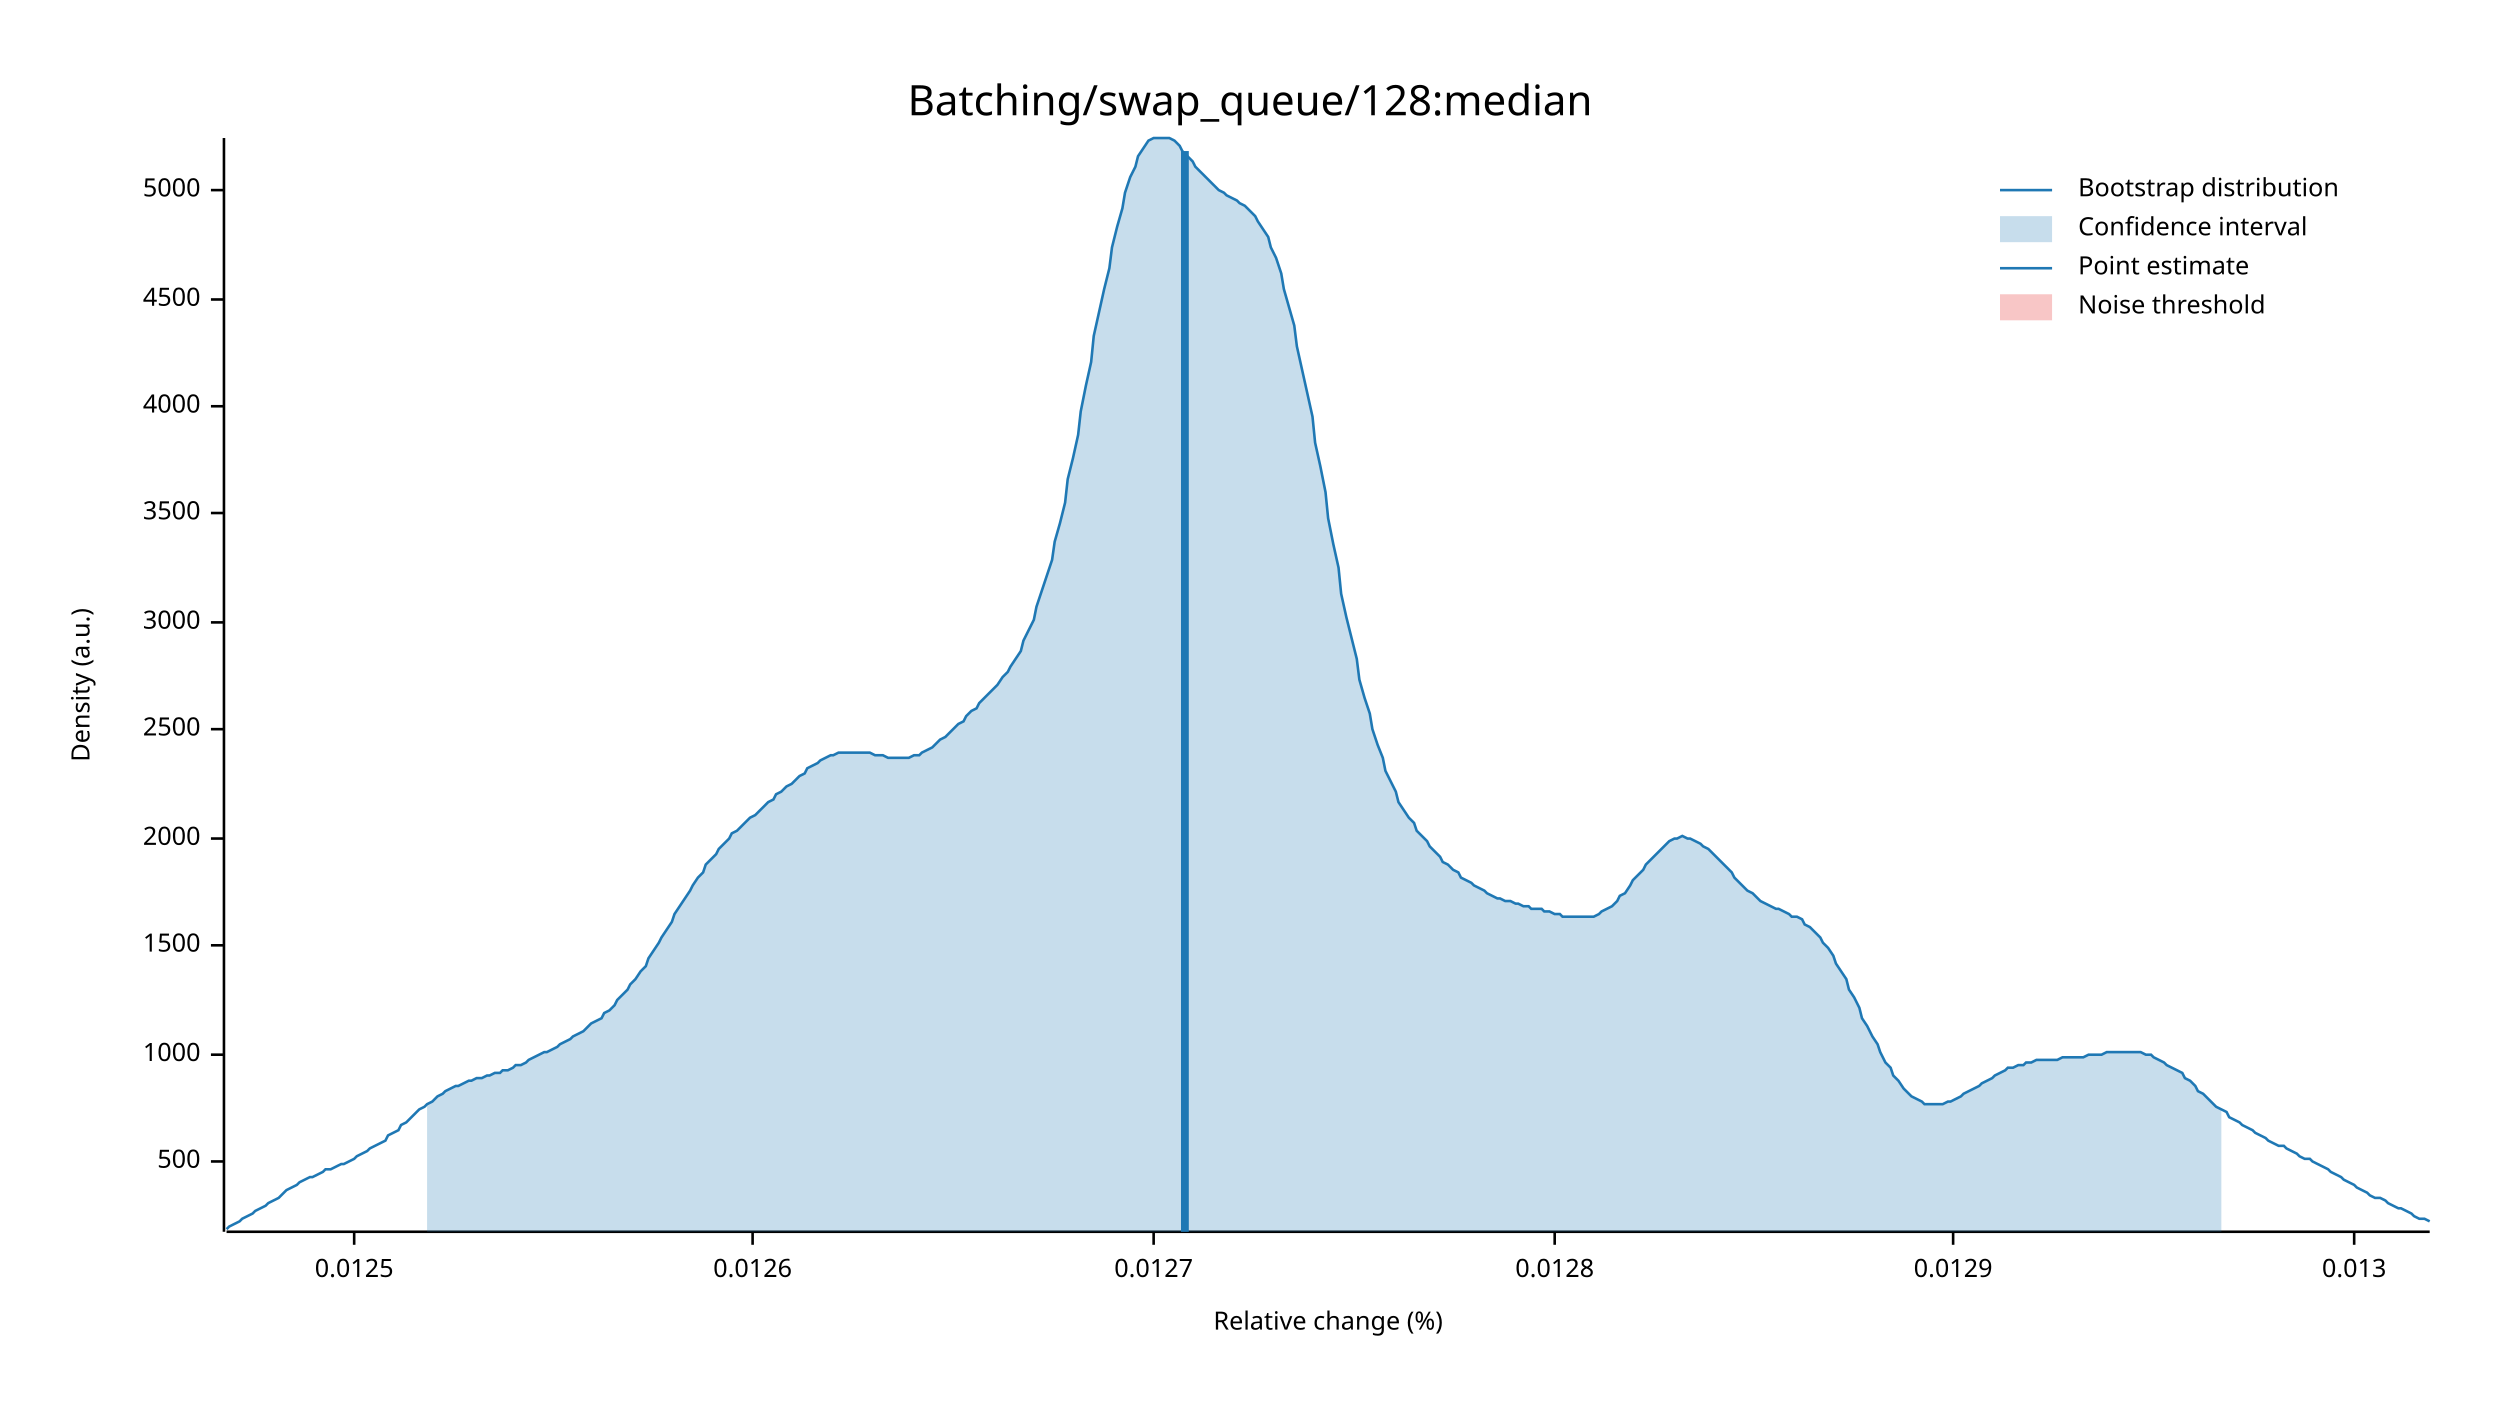
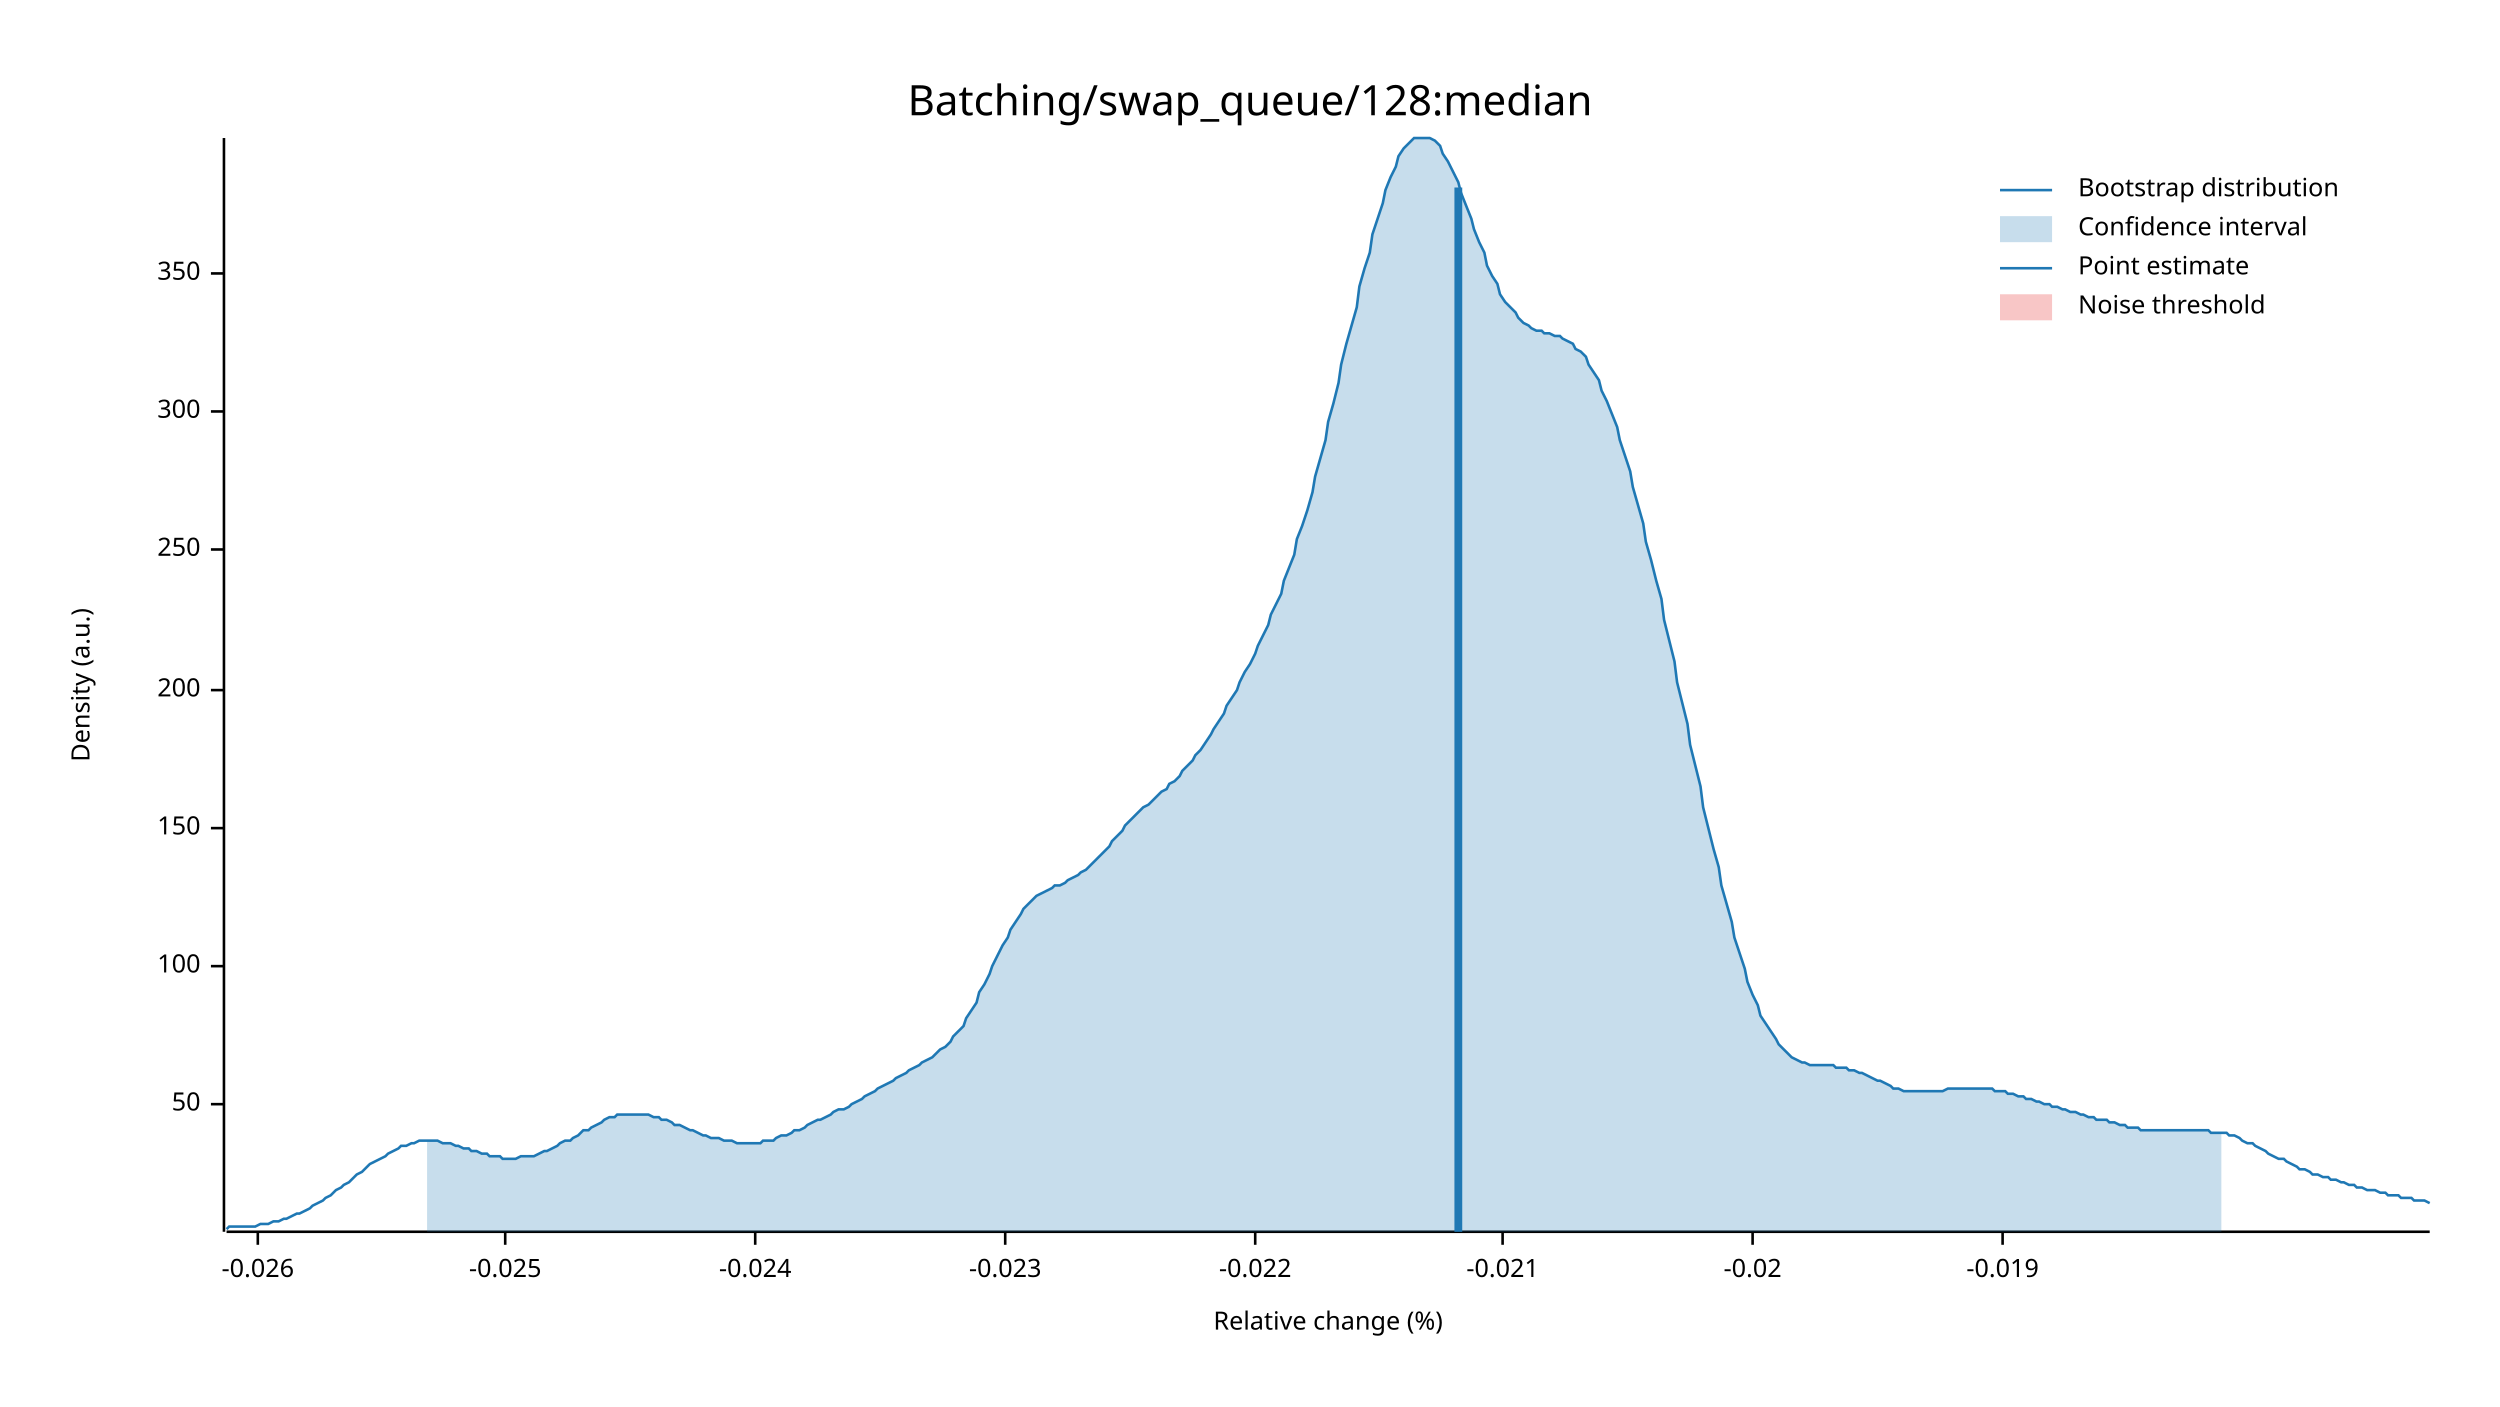
<svg xmlns="http://www.w3.org/2000/svg" width="960" height="540" viewBox="0 0 960 540">
  <text x="480" y="32" dy="0.76em" text-anchor="middle" font-family="sans-serif" font-size="16.129" opacity="1" fill="#000000">
Batching/swap_queue/128:median
</text>
  <text x="27" y="263" dy="0.76em" text-anchor="middle" font-family="sans-serif" font-size="9.677" opacity="1" fill="#000000" transform="rotate(270, 27, 263)">
Density (a.u.)
</text>
  <text x="510" y="513" dy="-0.5ex" text-anchor="middle" font-family="sans-serif" font-size="9.677" opacity="1" fill="#000000">
Relative change (%)
</text>
  <polyline fill="none" opacity="1" stroke="#000000" stroke-width="1" points="86,53 86,473 " />
-   <text x="77" y="446" dy="0.5ex" text-anchor="end" font-family="sans-serif" font-size="9.677" opacity="1" fill="#000000">
- 500
+   <text x="77" y="424" dy="0.5ex" text-anchor="end" font-family="sans-serif" font-size="9.677" opacity="1" fill="#000000">
+ 50
</text>
-   <polyline fill="none" opacity="1" stroke="#000000" stroke-width="1" points="81,446 86,446 " />
-   <text x="77" y="405" dy="0.5ex" text-anchor="end" font-family="sans-serif" font-size="9.677" opacity="1" fill="#000000">
- 1000
+   <polyline fill="none" opacity="1" stroke="#000000" stroke-width="1" points="81,424 86,424 " />
+   <text x="77" y="371" dy="0.5ex" text-anchor="end" font-family="sans-serif" font-size="9.677" opacity="1" fill="#000000">
+ 100
</text>
-   <polyline fill="none" opacity="1" stroke="#000000" stroke-width="1" points="81,405 86,405 " />
-   <text x="77" y="363" dy="0.5ex" text-anchor="end" font-family="sans-serif" font-size="9.677" opacity="1" fill="#000000">
- 1500
+   <polyline fill="none" opacity="1" stroke="#000000" stroke-width="1" points="81,371 86,371 " />
+   <text x="77" y="318" dy="0.5ex" text-anchor="end" font-family="sans-serif" font-size="9.677" opacity="1" fill="#000000">
+ 150
</text>
-   <polyline fill="none" opacity="1" stroke="#000000" stroke-width="1" points="81,363 86,363 " />
-   <text x="77" y="322" dy="0.5ex" text-anchor="end" font-family="sans-serif" font-size="9.677" opacity="1" fill="#000000">
- 2000
+   <polyline fill="none" opacity="1" stroke="#000000" stroke-width="1" points="81,318 86,318 " />
+   <text x="77" y="265" dy="0.5ex" text-anchor="end" font-family="sans-serif" font-size="9.677" opacity="1" fill="#000000">
+ 200
</text>
-   <polyline fill="none" opacity="1" stroke="#000000" stroke-width="1" points="81,322 86,322 " />
-   <text x="77" y="280" dy="0.5ex" text-anchor="end" font-family="sans-serif" font-size="9.677" opacity="1" fill="#000000">
- 2500
+   <polyline fill="none" opacity="1" stroke="#000000" stroke-width="1" points="81,265 86,265 " />
+   <text x="77" y="211" dy="0.5ex" text-anchor="end" font-family="sans-serif" font-size="9.677" opacity="1" fill="#000000">
+ 250
</text>
-   <polyline fill="none" opacity="1" stroke="#000000" stroke-width="1" points="81,280 86,280 " />
-   <text x="77" y="239" dy="0.5ex" text-anchor="end" font-family="sans-serif" font-size="9.677" opacity="1" fill="#000000">
- 3000
+   <polyline fill="none" opacity="1" stroke="#000000" stroke-width="1" points="81,211 86,211 " />
+   <text x="77" y="158" dy="0.5ex" text-anchor="end" font-family="sans-serif" font-size="9.677" opacity="1" fill="#000000">
+ 300
</text>
-   <polyline fill="none" opacity="1" stroke="#000000" stroke-width="1" points="81,239 86,239 " />
-   <text x="77" y="197" dy="0.5ex" text-anchor="end" font-family="sans-serif" font-size="9.677" opacity="1" fill="#000000">
- 3500
+   <polyline fill="none" opacity="1" stroke="#000000" stroke-width="1" points="81,158 86,158 " />
+   <text x="77" y="105" dy="0.5ex" text-anchor="end" font-family="sans-serif" font-size="9.677" opacity="1" fill="#000000">
+ 350
</text>
-   <polyline fill="none" opacity="1" stroke="#000000" stroke-width="1" points="81,197 86,197 " />
-   <text x="77" y="156" dy="0.5ex" text-anchor="end" font-family="sans-serif" font-size="9.677" opacity="1" fill="#000000">
- 4000
+   <polyline fill="none" opacity="1" stroke="#000000" stroke-width="1" points="81,105 86,105 " />
+   <polyline fill="none" opacity="1" stroke="#000000" stroke-width="1" points="87,473 933,473 " />
+   <text x="99" y="483" dy="0.76em" text-anchor="middle" font-family="sans-serif" font-size="9.677" opacity="1" fill="#000000">
+ -0.026
</text>
-   <polyline fill="none" opacity="1" stroke="#000000" stroke-width="1" points="81,156 86,156 " />
-   <text x="77" y="115" dy="0.5ex" text-anchor="end" font-family="sans-serif" font-size="9.677" opacity="1" fill="#000000">
- 4500
+   <polyline fill="none" opacity="1" stroke="#000000" stroke-width="1" points="99,473 99,478 " />
+   <text x="194" y="483" dy="0.76em" text-anchor="middle" font-family="sans-serif" font-size="9.677" opacity="1" fill="#000000">
+ -0.025
</text>
-   <polyline fill="none" opacity="1" stroke="#000000" stroke-width="1" points="81,115 86,115 " />
-   <text x="77" y="73" dy="0.5ex" text-anchor="end" font-family="sans-serif" font-size="9.677" opacity="1" fill="#000000">
- 5000
+   <polyline fill="none" opacity="1" stroke="#000000" stroke-width="1" points="194,473 194,478 " />
+   <text x="290" y="483" dy="0.76em" text-anchor="middle" font-family="sans-serif" font-size="9.677" opacity="1" fill="#000000">
+ -0.024
</text>
-   <polyline fill="none" opacity="1" stroke="#000000" stroke-width="1" points="81,73 86,73 " />
-   <polyline fill="none" opacity="1" stroke="#000000" stroke-width="1" points="87,473 933,473 " />
-   <text x="136" y="483" dy="0.76em" text-anchor="middle" font-family="sans-serif" font-size="9.677" opacity="1" fill="#000000">
- 0.0125
+   <polyline fill="none" opacity="1" stroke="#000000" stroke-width="1" points="290,473 290,478 " />
+   <text x="386" y="483" dy="0.76em" text-anchor="middle" font-family="sans-serif" font-size="9.677" opacity="1" fill="#000000">
+ -0.023
</text>
-   <polyline fill="none" opacity="1" stroke="#000000" stroke-width="1" points="136,473 136,478 " />
-   <text x="289" y="483" dy="0.76em" text-anchor="middle" font-family="sans-serif" font-size="9.677" opacity="1" fill="#000000">
- 0.0126
+   <polyline fill="none" opacity="1" stroke="#000000" stroke-width="1" points="386,473 386,478 " />
+   <text x="482" y="483" dy="0.76em" text-anchor="middle" font-family="sans-serif" font-size="9.677" opacity="1" fill="#000000">
+ -0.022
</text>
-   <polyline fill="none" opacity="1" stroke="#000000" stroke-width="1" points="289,473 289,478 " />
-   <text x="443" y="483" dy="0.76em" text-anchor="middle" font-family="sans-serif" font-size="9.677" opacity="1" fill="#000000">
- 0.0127
+   <polyline fill="none" opacity="1" stroke="#000000" stroke-width="1" points="482,473 482,478 " />
+   <text x="577" y="483" dy="0.76em" text-anchor="middle" font-family="sans-serif" font-size="9.677" opacity="1" fill="#000000">
+ -0.021
</text>
-   <polyline fill="none" opacity="1" stroke="#000000" stroke-width="1" points="443,473 443,478 " />
-   <text x="597" y="483" dy="0.76em" text-anchor="middle" font-family="sans-serif" font-size="9.677" opacity="1" fill="#000000">
- 0.0128
+   <polyline fill="none" opacity="1" stroke="#000000" stroke-width="1" points="577,473 577,478 " />
+   <text x="673" y="483" dy="0.76em" text-anchor="middle" font-family="sans-serif" font-size="9.677" opacity="1" fill="#000000">
+ -0.02
</text>
-   <polyline fill="none" opacity="1" stroke="#000000" stroke-width="1" points="597,473 597,478 " />
-   <text x="750" y="483" dy="0.76em" text-anchor="middle" font-family="sans-serif" font-size="9.677" opacity="1" fill="#000000">
- 0.0129
+   <polyline fill="none" opacity="1" stroke="#000000" stroke-width="1" points="673,473 673,478 " />
+   <text x="769" y="483" dy="0.76em" text-anchor="middle" font-family="sans-serif" font-size="9.677" opacity="1" fill="#000000">
+ -0.019
</text>
-   <polyline fill="none" opacity="1" stroke="#000000" stroke-width="1" points="750,473 750,478 " />
-   <text x="904" y="483" dy="0.76em" text-anchor="middle" font-family="sans-serif" font-size="9.677" opacity="1" fill="#000000">
- 0.013
- </text>
-   <polyline fill="none" opacity="1" stroke="#000000" stroke-width="1" points="904,473 904,478 " />
-   <polyline fill="none" opacity="1" stroke="#1F78B4" stroke-width="1" points="87,472 88,471 90,470 92,469 93,468 95,467 97,466 98,465 100,464 102,463 103,462 105,461 107,460 109,458 110,457 112,456 114,455 115,454 117,453 119,452 120,452 122,451 124,450 125,449 127,449 129,448 131,447 132,447 134,446 136,445 137,444 139,443 141,442 142,441 144,440 146,439 148,438 149,436 151,435 153,434 154,432 156,431 158,429 159,428 161,426 163,425 164,424 166,423 168,421 170,420 171,419 173,418 175,417 176,417 178,416 180,415 181,415 183,414 185,414 187,413 188,413 190,412 192,412 193,411 195,411 197,410 198,409 200,409 202,408 203,407 205,406 207,405 209,404 210,404 212,403 214,402 215,401 217,400 219,399 220,398 222,397 224,396 226,394 227,393 229,392 231,391 232,389 234,388 236,386 237,384 239,382 241,380 242,378 244,376 246,373 248,371 249,368 251,365 253,362 254,360 256,357 258,354 259,351 261,348 263,345 265,342 266,340 268,337 270,335 271,332 273,330 275,328 276,326 278,324 280,322 281,320 283,319 285,317 287,315 288,314 290,313 292,311 293,310 295,308 297,307 298,305 300,304 302,302 304,301 305,300 307,298 309,297 310,295 312,294 314,293 315,292 317,291 319,290 320,290 322,289 324,289 326,289 327,289 329,289 331,289 332,289 334,289 336,290 337,290 339,290 341,291 343,291 344,291 346,291 348,291 349,291 351,290 353,290 354,289 356,288 358,287 359,286 361,284 363,283 365,281 366,280 368,278 370,277 371,275 373,273 375,272 376,270 378,268 380,266 381,265 383,263 385,260 387,258 388,256 390,253 392,250 393,246 395,242 397,238 398,233 400,227 402,221 404,215 405,208 407,201 409,193 410,184 412,176 414,167 415,158 417,148 419,139 420,129 422,120 424,111 426,103 427,95 429,87 431,80 432,74 434,68 436,64 437,60 439,57 441,54 443,53 444,53 446,53 448,53 449,53 451,54 453,56 454,58 456,60 458,62 459,64 461,66 463,68 465,70 466,71 468,73 470,74 471,75 473,76 475,77 476,78 478,79 480,81 482,83 483,85 485,88 487,91 488,95 490,99 492,105 493,111 495,118 497,125 498,133 500,142 502,151 504,160 505,170 507,179 509,189 510,199 512,209 514,218 515,228 517,237 519,245 521,253 522,261 524,268 526,274 527,280 529,286 531,291 532,296 534,300 536,304 537,308 539,311 541,314 543,316 544,319 546,321 548,323 549,325 551,327 553,329 554,331 556,332 558,334 560,335 561,337 563,338 565,339 566,340 568,341 570,342 571,343 573,344 575,345 576,345 578,346 580,346 582,347 583,347 585,348 587,348 588,349 590,349 592,349 593,350 595,350 597,351 599,351 600,352 602,352 604,352 605,352 607,352 609,352 610,352 612,352 614,351 615,350 617,349 619,348 621,346 622,344 624,343 626,340 627,338 629,336 631,334 632,332 634,330 636,328 638,326 639,325 641,323 643,322 644,322 646,321 648,322 649,322 651,323 653,324 654,325 656,326 658,328 660,330 661,331 663,333 665,335 666,337 668,339 670,341 671,342 673,343 675,345 676,346 678,347 680,348 682,349 683,349 685,350 687,351 688,352 690,352 692,353 693,355 695,356 697,358 699,360 700,362 702,364 704,367 705,370 707,373 709,376 710,380 712,383 714,387 715,391 717,394 719,398 721,401 722,404 724,408 726,410 727,413 729,415 731,418 732,419 734,421 736,422 738,423 739,424 741,424 743,424 744,424 746,424 748,423 749,423 751,422 753,421 754,420 756,419 758,418 760,417 761,416 763,415 765,414 766,413 768,412 770,411 771,410 773,410 775,409 777,409 778,408 780,408 782,407 783,407 785,407 787,407 788,407 790,407 792,406 793,406 795,406 797,406 799,406 800,406 802,405 804,405 805,405 807,405 809,404 810,404 812,404 814,404 816,404 817,404 819,404 821,404 822,404 824,405 826,405 827,406 829,407 831,408 832,409 834,410 836,411 838,412 839,414 841,415 843,417 844,419 846,420 848,422 849,423 851,425 853,426 855,427 856,429 858,430 860,431 861,432 863,433 865,434 866,435 868,436 870,437 871,438 873,439 875,440 877,440 878,441 880,442 882,443 883,444 885,445 887,445 888,446 890,447 892,448 894,449 895,450 897,451 899,452 900,453 902,454 904,455 905,456 907,457 909,458 910,459 912,460 914,460 916,461 917,462 919,463 921,464 922,464 924,465 926,466 927,467 929,468 931,468 933,469 " />
-   <polygon opacity="0.25" fill="#1F78B4" points="164,424 166,423 168,421 170,420 171,419 173,418 175,417 176,417 178,416 180,415 181,415 183,414 185,414 187,413 188,413 190,412 192,412 193,411 195,411 197,410 198,409 200,409 202,408 203,407 205,406 207,405 209,404 210,404 212,403 214,402 215,401 217,400 219,399 220,398 222,397 224,396 226,394 227,393 229,392 231,391 232,389 234,388 236,386 237,384 239,382 241,380 242,378 244,376 246,373 248,371 249,368 251,365 253,362 254,360 256,357 258,354 259,351 261,348 263,345 265,342 266,340 268,337 270,335 271,332 273,330 275,328 276,326 278,324 280,322 281,320 283,319 285,317 287,315 288,314 290,313 292,311 293,310 295,308 297,307 298,305 300,304 302,302 304,301 305,300 307,298 309,297 310,295 312,294 314,293 315,292 317,291 319,290 320,290 322,289 324,289 326,289 327,289 329,289 331,289 332,289 334,289 336,290 337,290 339,290 341,291 343,291 344,291 346,291 348,291 349,291 351,290 353,290 354,289 356,288 358,287 359,286 361,284 363,283 365,281 366,280 368,278 370,277 371,275 373,273 375,272 376,270 378,268 380,266 381,265 383,263 385,260 387,258 388,256 390,253 392,250 393,246 395,242 397,238 398,233 400,227 402,221 404,215 405,208 407,201 409,193 410,184 412,176 414,167 415,158 417,148 419,139 420,129 422,120 424,111 426,103 427,95 429,87 431,80 432,74 434,68 436,64 437,60 439,57 441,54 443,53 444,53 446,53 448,53 449,53 451,54 453,56 454,58 456,60 458,62 459,64 461,66 463,68 465,70 466,71 468,73 470,74 471,75 473,76 475,77 476,78 478,79 480,81 482,83 483,85 485,88 487,91 488,95 490,99 492,105 493,111 495,118 497,125 498,133 500,142 502,151 504,160 505,170 507,179 509,189 510,199 512,209 514,218 515,228 517,237 519,245 521,253 522,261 524,268 526,274 527,280 529,286 531,291 532,296 534,300 536,304 537,308 539,311 541,314 543,316 544,319 546,321 548,323 549,325 551,327 553,329 554,331 556,332 558,334 560,335 561,337 563,338 565,339 566,340 568,341 570,342 571,343 573,344 575,345 576,345 578,346 580,346 582,347 583,347 585,348 587,348 588,349 590,349 592,349 593,350 595,350 597,351 599,351 600,352 602,352 604,352 605,352 607,352 609,352 610,352 612,352 614,351 615,350 617,349 619,348 621,346 622,344 624,343 626,340 627,338 629,336 631,334 632,332 634,330 636,328 638,326 639,325 641,323 643,322 644,322 646,321 648,322 649,322 651,323 653,324 654,325 656,326 658,328 660,330 661,331 663,333 665,335 666,337 668,339 670,341 671,342 673,343 675,345 676,346 678,347 680,348 682,349 683,349 685,350 687,351 688,352 690,352 692,353 693,355 695,356 697,358 699,360 700,362 702,364 704,367 705,370 707,373 709,376 710,380 712,383 714,387 715,391 717,394 719,398 721,401 722,404 724,408 726,410 727,413 729,415 731,418 732,419 734,421 736,422 738,423 739,424 741,424 743,424 744,424 746,424 748,423 749,423 751,422 753,421 754,420 756,419 758,418 760,417 761,416 763,415 765,414 766,413 768,412 770,411 771,410 773,410 775,409 777,409 778,408 780,408 782,407 783,407 785,407 787,407 788,407 790,407 792,406 793,406 795,406 797,406 799,406 800,406 802,405 804,405 805,405 807,405 809,404 810,404 812,404 814,404 816,404 817,404 819,404 821,404 822,404 824,405 826,405 827,406 829,407 831,408 832,409 834,410 836,411 838,412 839,414 841,415 843,417 844,419 846,420 848,422 849,423 851,425 853,426 853,473 164,473 " />
-   <polyline fill="none" opacity="1" stroke="#1F78B4" stroke-width="3" points="455,473 455,58 " />
+   <polyline fill="none" opacity="1" stroke="#000000" stroke-width="1" points="769,473 769,478 " />
+   <polyline fill="none" opacity="1" stroke="#1F78B4" stroke-width="1" points="87,472 88,471 90,471 92,471 93,471 95,471 97,471 98,471 100,470 102,470 103,470 105,469 107,469 109,468 110,468 112,467 114,466 115,466 117,465 119,464 120,463 122,462 124,461 125,460 127,459 129,457 131,456 132,455 134,454 136,452 137,451 139,450 141,448 142,447 144,446 146,445 148,444 149,443 151,442 153,441 154,440 156,440 158,439 159,439 161,438 163,438 164,438 166,438 168,438 170,439 171,439 173,439 175,440 176,440 178,441 180,441 181,442 183,442 185,443 187,443 188,444 190,444 192,444 193,445 195,445 197,445 198,445 200,444 202,444 203,444 205,444 207,443 209,442 210,442 212,441 214,440 215,439 217,438 219,438 220,437 222,436 224,434 226,434 227,433 229,432 231,431 232,430 234,429 236,429 237,428 239,428 241,428 242,428 244,428 246,428 248,428 249,428 251,429 253,429 254,430 256,430 258,431 259,432 261,432 263,433 265,434 266,434 268,435 270,436 271,436 273,437 275,437 276,437 278,438 280,438 281,438 283,439 285,439 287,439 288,439 290,439 292,439 293,438 295,438 297,438 298,437 300,436 302,436 304,435 305,434 307,434 309,433 310,432 312,431 314,430 315,430 317,429 319,428 320,427 322,426 324,426 326,425 327,424 329,423 331,422 332,421 334,420 336,419 337,418 339,417 341,416 343,415 344,414 346,413 348,412 349,411 351,410 353,409 354,408 356,407 358,406 359,405 361,403 363,402 365,400 366,398 368,396 370,394 371,391 373,388 375,385 376,381 378,378 380,374 381,371 383,367 385,363 387,360 388,357 390,354 392,351 393,349 395,347 397,345 398,344 400,343 402,342 404,341 405,340 407,340 409,339 410,338 412,337 414,336 415,335 417,334 419,332 420,331 422,329 424,327 426,325 427,323 429,321 431,319 432,317 434,315 436,313 437,312 439,310 441,309 443,307 444,306 446,304 448,303 449,301 451,300 453,298 454,296 456,294 458,292 459,290 461,288 463,285 465,282 466,280 468,277 470,274 471,271 473,268 475,265 476,262 478,258 480,255 482,251 483,248 485,244 487,240 488,236 490,232 492,228 493,223 495,218 497,213 498,207 500,202 502,196 504,189 505,183 507,176 509,169 510,162 512,155 514,147 515,140 517,132 519,125 521,118 522,110 524,103 526,97 527,90 529,84 531,78 532,73 534,68 536,64 537,60 539,57 541,55 543,53 544,53 546,53 548,53 549,53 551,54 553,56 554,59 556,62 558,66 560,70 561,74 563,79 565,84 566,88 568,93 570,97 571,102 573,106 575,109 576,113 578,116 580,118 582,120 583,122 585,124 587,125 588,126 590,127 592,127 593,128 595,128 597,129 599,129 600,130 602,131 604,132 605,134 607,135 609,137 610,140 612,143 614,146 615,150 617,154 619,159 621,164 622,169 624,175 626,181 627,187 629,194 631,201 632,208 634,215 636,223 638,230 639,238 641,246 643,254 644,262 646,270 648,278 649,286 651,294 653,302 654,310 656,318 658,326 660,333 661,340 663,347 665,354 666,360 668,366 670,372 671,377 673,382 675,386 676,390 678,393 680,396 682,399 683,401 685,403 687,405 688,406 690,407 692,408 693,408 695,409 697,409 699,409 700,409 702,409 704,409 705,410 707,410 709,410 710,411 712,411 714,412 715,412 717,413 719,414 721,415 722,415 724,416 726,417 727,418 729,418 731,419 732,419 734,419 736,419 738,419 739,419 741,419 743,419 744,419 746,419 748,418 749,418 751,418 753,418 754,418 756,418 758,418 760,418 761,418 763,418 765,418 766,419 768,419 770,419 771,420 773,420 775,421 777,421 778,422 780,422 782,423 783,423 785,424 787,424 788,425 790,425 792,426 793,426 795,427 797,427 799,428 800,428 802,429 804,429 805,430 807,430 809,430 810,431 812,431 814,432 816,432 817,433 819,433 821,433 822,434 824,434 826,434 827,434 829,434 831,434 832,434 834,434 836,434 838,434 839,434 841,434 843,434 844,434 846,434 848,434 849,435 851,435 853,435 855,435 856,436 858,436 860,437 861,438 863,439 865,439 866,440 868,441 870,442 871,443 873,444 875,445 877,445 878,446 880,447 882,448 883,449 885,449 887,450 888,451 890,451 892,452 894,452 895,453 897,453 899,454 900,454 902,455 904,455 905,456 907,456 909,457 910,457 912,457 914,458 916,458 917,459 919,459 921,459 922,460 924,460 926,460 927,461 929,461 931,461 933,462 " />
+   <polygon opacity="0.25" fill="#1F78B4" points="164,438 166,438 168,438 170,439 171,439 173,439 175,440 176,440 178,441 180,441 181,442 183,442 185,443 187,443 188,444 190,444 192,444 193,445 195,445 197,445 198,445 200,444 202,444 203,444 205,444 207,443 209,442 210,442 212,441 214,440 215,439 217,438 219,438 220,437 222,436 224,434 226,434 227,433 229,432 231,431 232,430 234,429 236,429 237,428 239,428 241,428 242,428 244,428 246,428 248,428 249,428 251,429 253,429 254,430 256,430 258,431 259,432 261,432 263,433 265,434 266,434 268,435 270,436 271,436 273,437 275,437 276,437 278,438 280,438 281,438 283,439 285,439 287,439 288,439 290,439 292,439 293,438 295,438 297,438 298,437 300,436 302,436 304,435 305,434 307,434 309,433 310,432 312,431 314,430 315,430 317,429 319,428 320,427 322,426 324,426 326,425 327,424 329,423 331,422 332,421 334,420 336,419 337,418 339,417 341,416 343,415 344,414 346,413 348,412 349,411 351,410 353,409 354,408 356,407 358,406 359,405 361,403 363,402 365,400 366,398 368,396 370,394 371,391 373,388 375,385 376,381 378,378 380,374 381,371 383,367 385,363 387,360 388,357 390,354 392,351 393,349 395,347 397,345 398,344 400,343 402,342 404,341 405,340 407,340 409,339 410,338 412,337 414,336 415,335 417,334 419,332 420,331 422,329 424,327 426,325 427,323 429,321 431,319 432,317 434,315 436,313 437,312 439,310 441,309 443,307 444,306 446,304 448,303 449,301 451,300 453,298 454,296 456,294 458,292 459,290 461,288 463,285 465,282 466,280 468,277 470,274 471,271 473,268 475,265 476,262 478,258 480,255 482,251 483,248 485,244 487,240 488,236 490,232 492,228 493,223 495,218 497,213 498,207 500,202 502,196 504,189 505,183 507,176 509,169 510,162 512,155 514,147 515,140 517,132 519,125 521,118 522,110 524,103 526,97 527,90 529,84 531,78 532,73 534,68 536,64 537,60 539,57 541,55 543,53 544,53 546,53 548,53 549,53 551,54 553,56 554,59 556,62 558,66 560,70 561,74 563,79 565,84 566,88 568,93 570,97 571,102 573,106 575,109 576,113 578,116 580,118 582,120 583,122 585,124 587,125 588,126 590,127 592,127 593,128 595,128 597,129 599,129 600,130 602,131 604,132 605,134 607,135 609,137 610,140 612,143 614,146 615,150 617,154 619,159 621,164 622,169 624,175 626,181 627,187 629,194 631,201 632,208 634,215 636,223 638,230 639,238 641,246 643,254 644,262 646,270 648,278 649,286 651,294 653,302 654,310 656,318 658,326 660,333 661,340 663,347 665,354 666,360 668,366 670,372 671,377 673,382 675,386 676,390 678,393 680,396 682,399 683,401 685,403 687,405 688,406 690,407 692,408 693,408 695,409 697,409 699,409 700,409 702,409 704,409 705,410 707,410 709,410 710,411 712,411 714,412 715,412 717,413 719,414 721,415 722,415 724,416 726,417 727,418 729,418 731,419 732,419 734,419 736,419 738,419 739,419 741,419 743,419 744,419 746,419 748,418 749,418 751,418 753,418 754,418 756,418 758,418 760,418 761,418 763,418 765,418 766,419 768,419 770,419 771,420 773,420 775,421 777,421 778,422 780,422 782,423 783,423 785,424 787,424 788,425 790,425 792,426 793,426 795,427 797,427 799,428 800,428 802,429 804,429 805,430 807,430 809,430 810,431 812,431 814,432 816,432 817,433 819,433 821,433 822,434 824,434 826,434 827,434 829,434 831,434 832,434 834,434 836,434 838,434 839,434 841,434 843,434 844,434 846,434 848,434 849,435 851,435 853,435 853,473 164,473 " />
+   <polyline fill="none" opacity="1" stroke="#1F78B4" stroke-width="3" points="560,473 560,72 " />
  <rect x="510" y="53" width="0" height="419" opacity="0.1" fill="#E31A1C" stroke="none" />
  <text x="798" y="68" dy="0.76em" text-anchor="start" font-family="sans-serif" font-size="9.677" opacity="1" fill="#000000">
Bootstrap distribution
</text>
  <text x="798" y="83" dy="0.76em" text-anchor="start" font-family="sans-serif" font-size="9.677" opacity="1" fill="#000000">
Confidence interval
</text>
  <text x="798" y="98" dy="0.76em" text-anchor="start" font-family="sans-serif" font-size="9.677" opacity="1" fill="#000000">
Point estimate
</text>
  <text x="798" y="113" dy="0.76em" text-anchor="start" font-family="sans-serif" font-size="9.677" opacity="1" fill="#000000">
Noise threshold
</text>
  <polyline fill="none" opacity="1" stroke="#1F78B4" stroke-width="1" points="768,73 788,73 " />
  <rect x="768" y="83" width="20" height="10" opacity="0.25" fill="#1F78B4" stroke="none" />
  <polyline fill="none" opacity="1" stroke="#1F78B4" stroke-width="1" points="768,103 788,103 " />
  <rect x="768" y="113" width="20" height="10" opacity="0.25" fill="#E31A1C" stroke="none" />
</svg>
